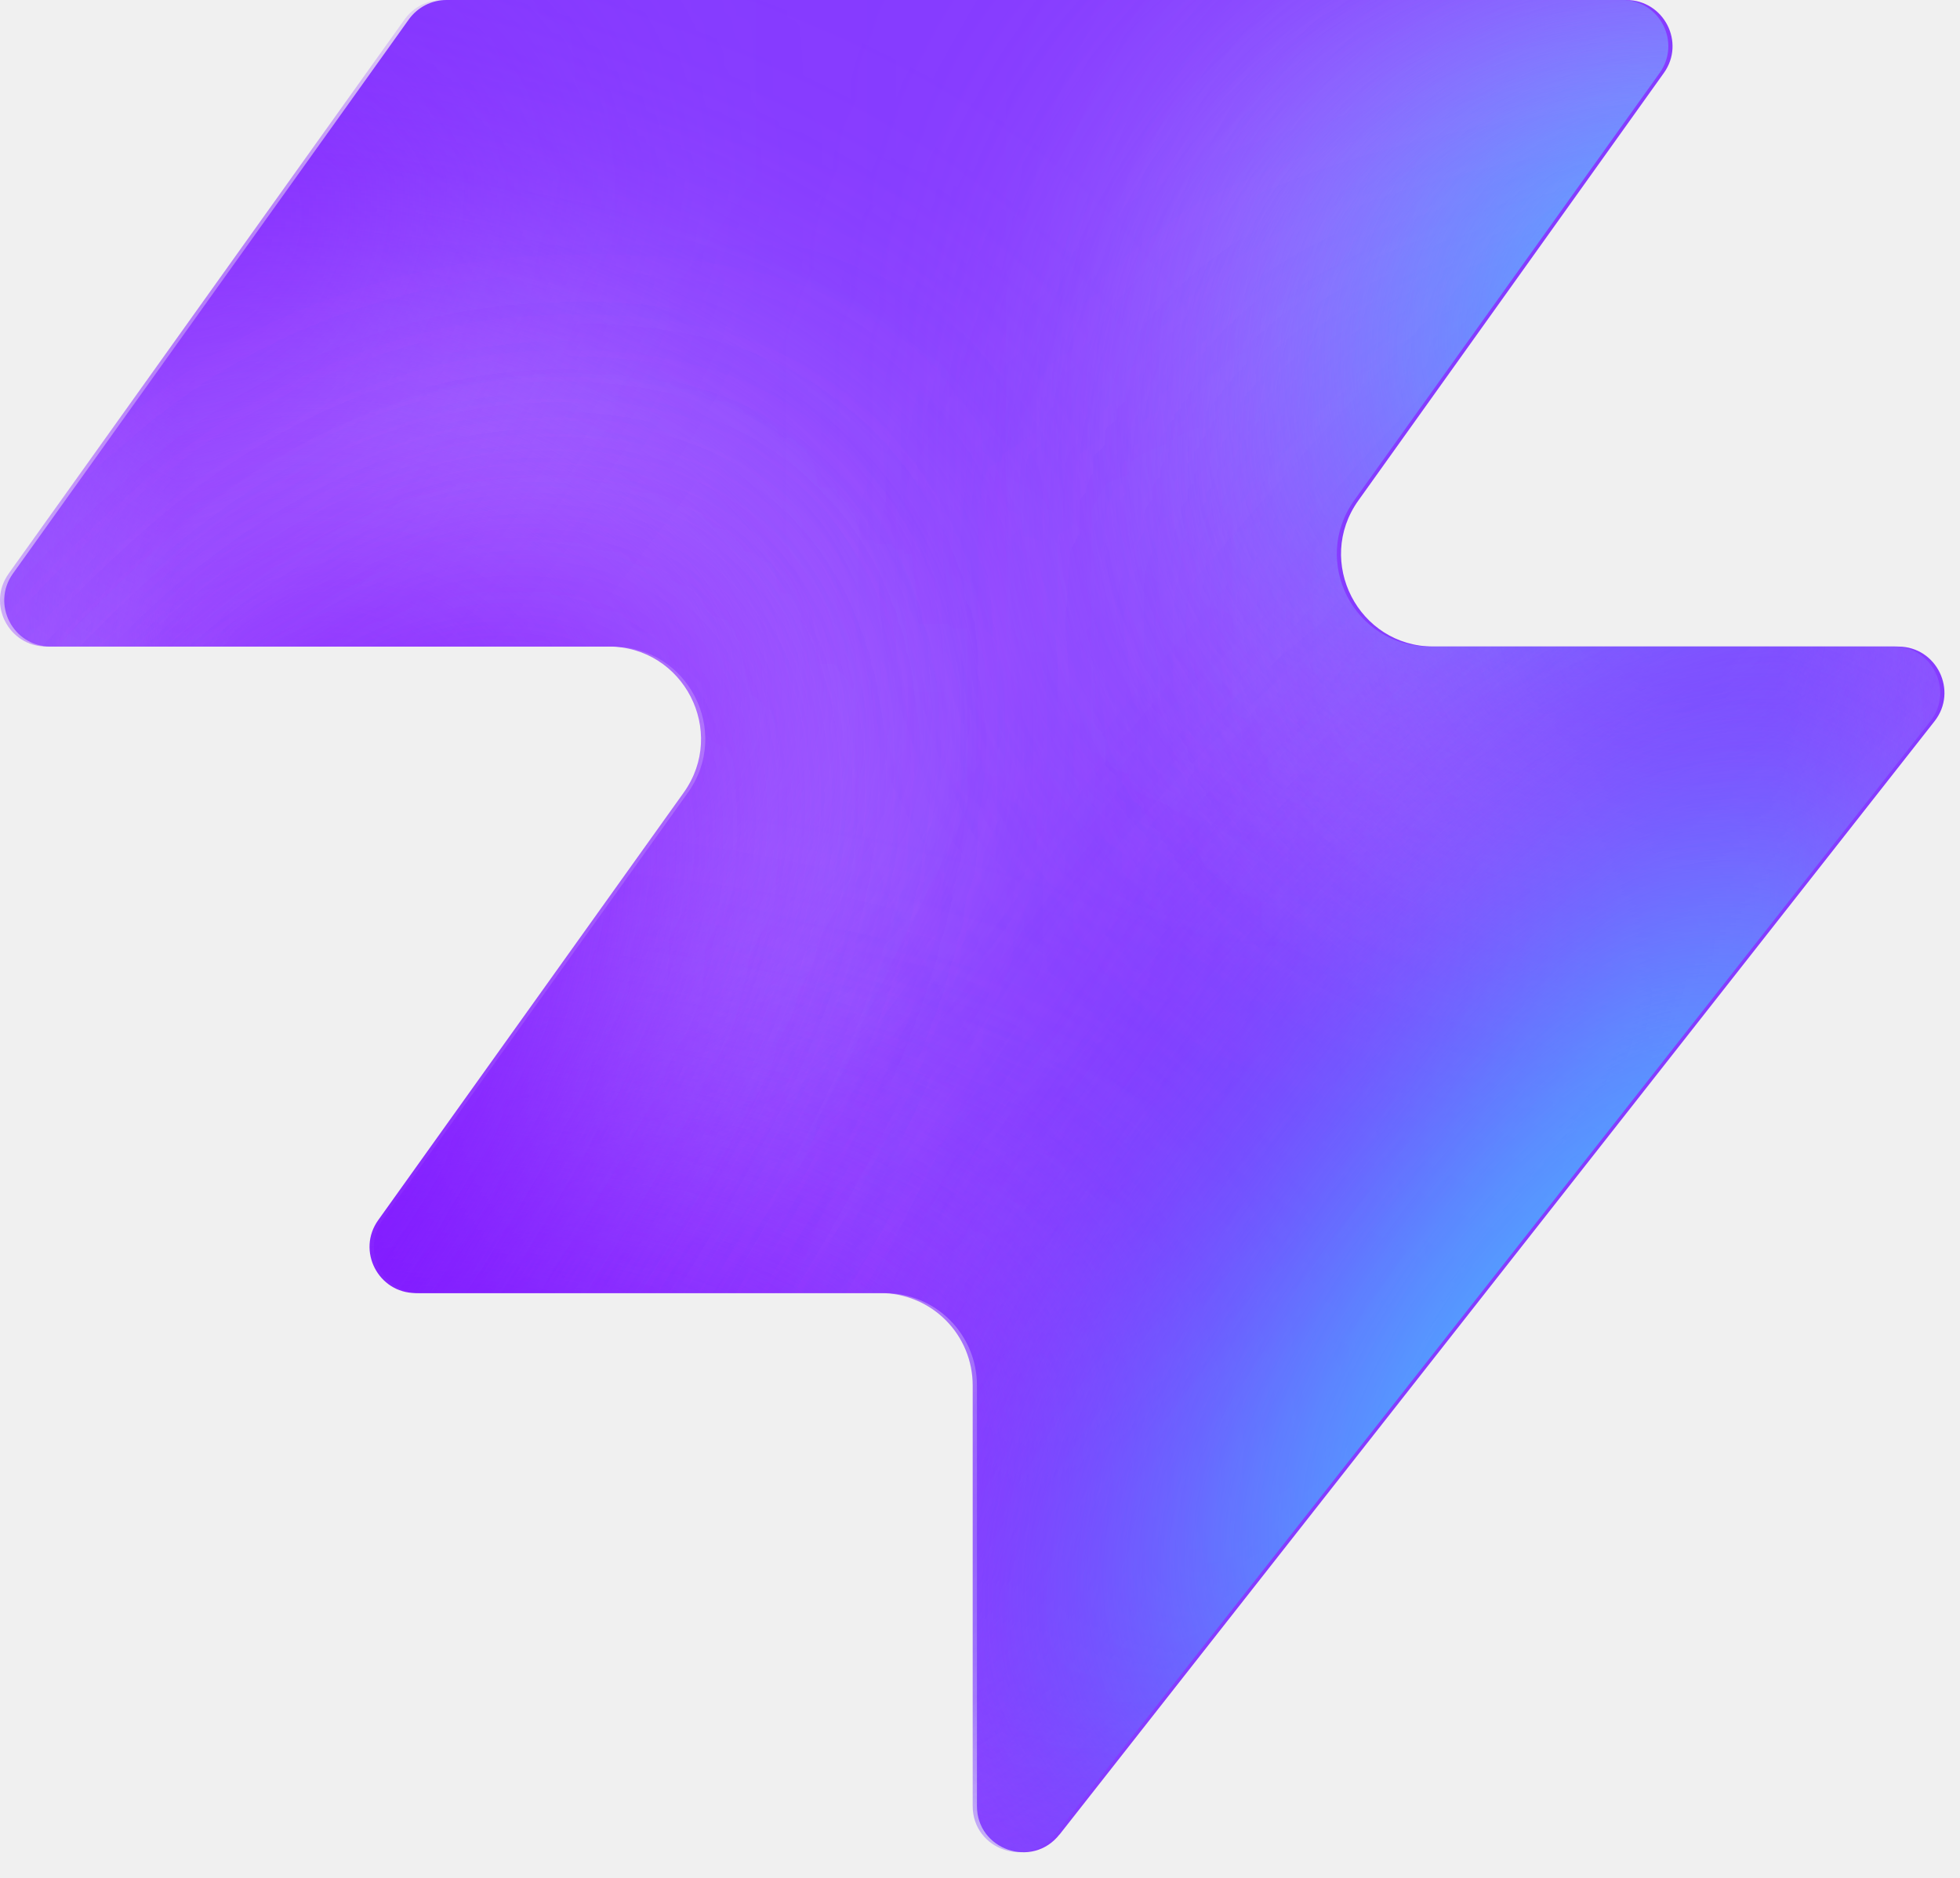
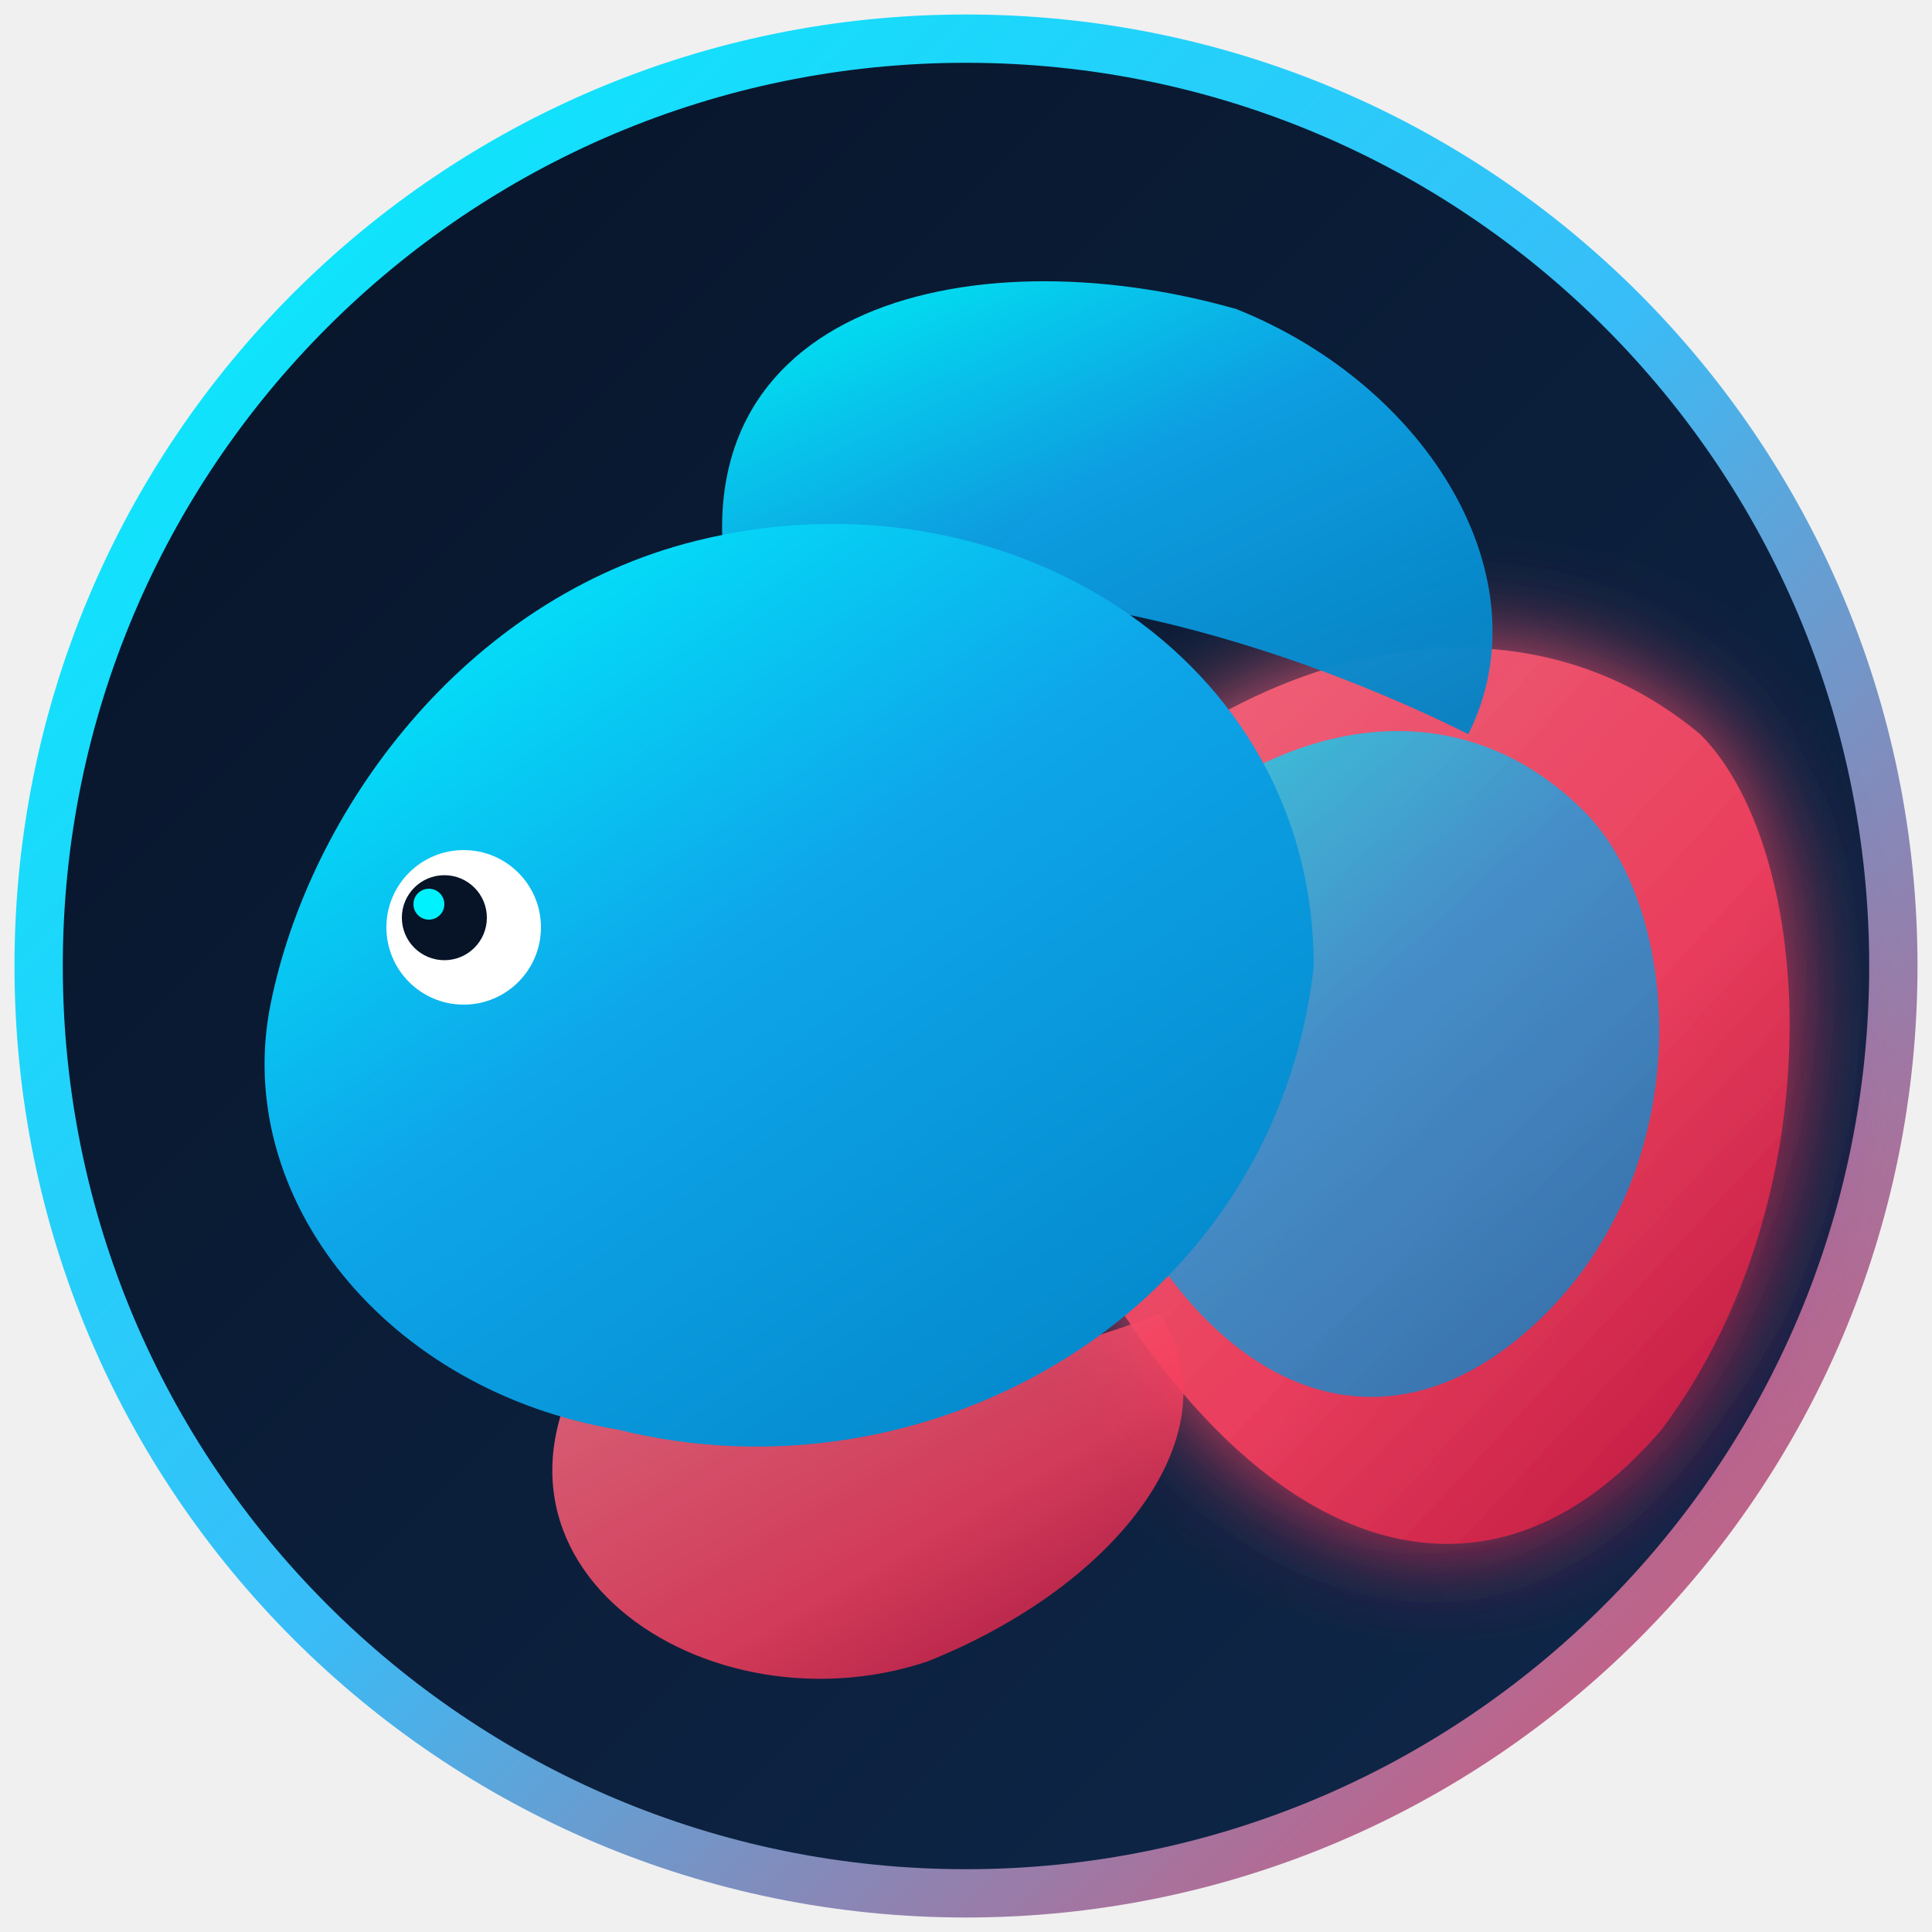
- <svg xmlns="http://www.w3.org/2000/svg" width="48" height="46" fill="none" viewBox="0 0 48 46">
-   <path fill="#863bff" d="M25.946 44.938c-.664.845-2.021.375-2.021-.698V33.937a2.26 2.26 0 0 0-2.262-2.262H10.287c-.92 0-1.456-1.04-.92-1.788l7.48-10.471c1.07-1.497 0-3.578-1.842-3.578H1.237c-.92 0-1.456-1.04-.92-1.788L10.013.474c.214-.297.556-.474.92-.474h28.894c.92 0 1.456 1.04.92 1.788l-7.48 10.471c-1.07 1.498 0 3.579 1.842 3.579h11.377c.943 0 1.473 1.088.89 1.83L25.947 44.94z" style="fill:#863bff;fill:color(display-p3 .525 .23 1);fill-opacity:1" />
-   <mask id="a" width="48" height="46" x="0" y="0" maskUnits="userSpaceOnUse" style="mask-type:alpha">
-     <path fill="#000" d="M25.842 44.938c-.664.844-2.021.375-2.021-.698V33.937a2.26 2.26 0 0 0-2.262-2.262H10.183c-.92 0-1.456-1.04-.92-1.788l7.48-10.471c1.07-1.498 0-3.579-1.842-3.579H1.133c-.92 0-1.456-1.04-.92-1.787L9.91.473c.214-.297.556-.474.92-.474h28.894c.92 0 1.456 1.04.92 1.788l-7.48 10.471c-1.07 1.498 0 3.578 1.842 3.578h11.377c.943 0 1.473 1.088.89 1.832L25.843 44.94z" style="fill:#000;fill-opacity:1" />
-   </mask>
-   <g mask="url(#a)">
-     <g filter="url(#b)">
-       <ellipse cx="5.508" cy="14.704" fill="#ede6ff" rx="5.508" ry="14.704" style="fill:#ede6ff;fill:color(display-p3 .927 .903 1);fill-opacity:1" transform="matrix(.00324 1 1 -.00324 -4.47 31.516)" />
-     </g>
-     <g filter="url(#c)">
-       <ellipse cx="10.399" cy="29.851" fill="#ede6ff" rx="10.399" ry="29.851" style="fill:#ede6ff;fill:color(display-p3 .927 .903 1);fill-opacity:1" transform="matrix(.00324 1 1 -.00324 -39.328 7.883)" />
-     </g>
-     <g filter="url(#d)">
-       <ellipse cx="5.508" cy="30.487" fill="#7e14ff" rx="5.508" ry="30.487" style="fill:#7e14ff;fill:color(display-p3 .492 .077 1);fill-opacity:1" transform="rotate(89.814 -25.913 -14.639)scale(1 -1)" />
-     </g>
-     <g filter="url(#e)">
-       <ellipse cx="5.508" cy="30.599" fill="#7e14ff" rx="5.508" ry="30.599" style="fill:#7e14ff;fill:color(display-p3 .492 .077 1);fill-opacity:1" transform="rotate(89.814 -32.644 -3.334)scale(1 -1)" />
-     </g>
-     <g filter="url(#f)">
-       <ellipse cx="5.508" cy="30.599" fill="#7e14ff" rx="5.508" ry="30.599" style="fill:#7e14ff;fill:color(display-p3 .492 .077 1);fill-opacity:1" transform="matrix(.00324 1 1 -.00324 -34.34 30.47)" />
-     </g>
-     <g filter="url(#g)">
-       <ellipse cx="14.072" cy="22.078" fill="#ede6ff" rx="14.072" ry="22.078" style="fill:#ede6ff;fill:color(display-p3 .927 .903 1);fill-opacity:1" transform="rotate(93.35 24.506 48.493)scale(-1 1)" />
-     </g>
-     <g filter="url(#h)">
-       <ellipse cx="3.47" cy="21.501" fill="#7e14ff" rx="3.47" ry="21.501" style="fill:#7e14ff;fill:color(display-p3 .492 .077 1);fill-opacity:1" transform="rotate(89.009 28.708 47.59)scale(-1 1)" />
-     </g>
-     <g filter="url(#i)">
-       <ellipse cx="3.47" cy="21.501" fill="#7e14ff" rx="3.47" ry="21.501" style="fill:#7e14ff;fill:color(display-p3 .492 .077 1);fill-opacity:1" transform="rotate(89.009 28.708 47.59)scale(-1 1)" />
-     </g>
-     <g filter="url(#j)">
-       <ellipse cx=".387" cy="8.972" fill="#7e14ff" rx="4.407" ry="29.108" style="fill:#7e14ff;fill:color(display-p3 .492 .077 1);fill-opacity:1" transform="rotate(39.51 .387 8.972)" />
-     </g>
-     <g filter="url(#k)">
-       <ellipse cx="47.523" cy="-6.092" fill="#7e14ff" rx="4.407" ry="29.108" style="fill:#7e14ff;fill:color(display-p3 .492 .077 1);fill-opacity:1" transform="rotate(37.892 47.523 -6.092)" />
-     </g>
-     <g filter="url(#l)">
-       <ellipse cx="41.412" cy="6.333" fill="#47bfff" rx="5.971" ry="9.665" style="fill:#47bfff;fill:color(display-p3 .28 .748 1);fill-opacity:1" transform="rotate(37.892 41.412 6.333)" />
-     </g>
-     <g filter="url(#m)">
-       <ellipse cx="-1.879" cy="38.332" fill="#7e14ff" rx="4.407" ry="29.108" style="fill:#7e14ff;fill:color(display-p3 .492 .077 1);fill-opacity:1" transform="rotate(37.892 -1.88 38.332)" />
-     </g>
-     <g filter="url(#n)">
-       <ellipse cx="-1.879" cy="38.332" fill="#7e14ff" rx="4.407" ry="29.108" style="fill:#7e14ff;fill:color(display-p3 .492 .077 1);fill-opacity:1" transform="rotate(37.892 -1.88 38.332)" />
-     </g>
-     <g filter="url(#o)">
-       <ellipse cx="35.651" cy="29.907" fill="#7e14ff" rx="4.407" ry="29.108" style="fill:#7e14ff;fill:color(display-p3 .492 .077 1);fill-opacity:1" transform="rotate(37.892 35.651 29.907)" />
-     </g>
-     <g filter="url(#p)">
-       <ellipse cx="38.418" cy="32.4" fill="#47bfff" rx="5.971" ry="15.297" style="fill:#47bfff;fill:color(display-p3 .28 .748 1);fill-opacity:1" transform="rotate(37.892 38.418 32.4)" />
-     </g>
-   </g>
+ <svg xmlns="http://www.w3.org/2000/svg" viewBox="0 0 100 100" fill="none">
  <defs>
-     <filter id="b" width="60.045" height="41.654" x="-19.77" y="16.149" color-interpolation-filters="sRGB" filterUnits="userSpaceOnUse">
-       <feFlood flood-opacity="0" result="BackgroundImageFix" />
-       <feBlend in="SourceGraphic" in2="BackgroundImageFix" result="shape" />
-       <feGaussianBlur result="effect1_foregroundBlur_2002_17158" stdDeviation="7.659" />
-     </filter>
-     <filter id="c" width="90.34" height="51.437" x="-54.613" y="-7.533" color-interpolation-filters="sRGB" filterUnits="userSpaceOnUse">
-       <feFlood flood-opacity="0" result="BackgroundImageFix" />
-       <feBlend in="SourceGraphic" in2="BackgroundImageFix" result="shape" />
-       <feGaussianBlur result="effect1_foregroundBlur_2002_17158" stdDeviation="7.659" />
-     </filter>
-     <filter id="d" width="79.355" height="29.4" x="-49.64" y="2.03" color-interpolation-filters="sRGB" filterUnits="userSpaceOnUse">
-       <feFlood flood-opacity="0" result="BackgroundImageFix" />
-       <feBlend in="SourceGraphic" in2="BackgroundImageFix" result="shape" />
-       <feGaussianBlur result="effect1_foregroundBlur_2002_17158" stdDeviation="4.596" />
-     </filter>
-     <filter id="e" width="79.579" height="29.4" x="-45.045" y="20.029" color-interpolation-filters="sRGB" filterUnits="userSpaceOnUse">
-       <feFlood flood-opacity="0" result="BackgroundImageFix" />
-       <feBlend in="SourceGraphic" in2="BackgroundImageFix" result="shape" />
-       <feGaussianBlur result="effect1_foregroundBlur_2002_17158" stdDeviation="4.596" />
-     </filter>
-     <filter id="f" width="79.579" height="29.4" x="-43.513" y="21.178" color-interpolation-filters="sRGB" filterUnits="userSpaceOnUse">
-       <feFlood flood-opacity="0" result="BackgroundImageFix" />
-       <feBlend in="SourceGraphic" in2="BackgroundImageFix" result="shape" />
-       <feGaussianBlur result="effect1_foregroundBlur_2002_17158" stdDeviation="4.596" />
-     </filter>
-     <filter id="g" width="74.749" height="58.852" x="15.756" y="-17.901" color-interpolation-filters="sRGB" filterUnits="userSpaceOnUse">
-       <feFlood flood-opacity="0" result="BackgroundImageFix" />
-       <feBlend in="SourceGraphic" in2="BackgroundImageFix" result="shape" />
-       <feGaussianBlur result="effect1_foregroundBlur_2002_17158" stdDeviation="7.659" />
-     </filter>
-     <filter id="h" width="61.377" height="25.362" x="23.548" y="2.284" color-interpolation-filters="sRGB" filterUnits="userSpaceOnUse">
-       <feFlood flood-opacity="0" result="BackgroundImageFix" />
-       <feBlend in="SourceGraphic" in2="BackgroundImageFix" result="shape" />
-       <feGaussianBlur result="effect1_foregroundBlur_2002_17158" stdDeviation="4.596" />
-     </filter>
-     <filter id="i" width="61.377" height="25.362" x="23.548" y="2.284" color-interpolation-filters="sRGB" filterUnits="userSpaceOnUse">
-       <feFlood flood-opacity="0" result="BackgroundImageFix" />
-       <feBlend in="SourceGraphic" in2="BackgroundImageFix" result="shape" />
-       <feGaussianBlur result="effect1_foregroundBlur_2002_17158" stdDeviation="4.596" />
-     </filter>
-     <filter id="j" width="56.045" height="63.649" x="-27.636" y="-22.853" color-interpolation-filters="sRGB" filterUnits="userSpaceOnUse">
-       <feFlood flood-opacity="0" result="BackgroundImageFix" />
-       <feBlend in="SourceGraphic" in2="BackgroundImageFix" result="shape" />
-       <feGaussianBlur result="effect1_foregroundBlur_2002_17158" stdDeviation="4.596" />
-     </filter>
-     <filter id="k" width="54.814" height="64.646" x="20.116" y="-38.415" color-interpolation-filters="sRGB" filterUnits="userSpaceOnUse">
-       <feFlood flood-opacity="0" result="BackgroundImageFix" />
-       <feBlend in="SourceGraphic" in2="BackgroundImageFix" result="shape" />
-       <feGaussianBlur result="effect1_foregroundBlur_2002_17158" stdDeviation="4.596" />
-     </filter>
-     <filter id="l" width="33.541" height="35.313" x="24.641" y="-11.323" color-interpolation-filters="sRGB" filterUnits="userSpaceOnUse">
-       <feFlood flood-opacity="0" result="BackgroundImageFix" />
-       <feBlend in="SourceGraphic" in2="BackgroundImageFix" result="shape" />
-       <feGaussianBlur result="effect1_foregroundBlur_2002_17158" stdDeviation="4.596" />
-     </filter>
-     <filter id="m" width="54.814" height="64.646" x="-29.286" y="6.009" color-interpolation-filters="sRGB" filterUnits="userSpaceOnUse">
-       <feFlood flood-opacity="0" result="BackgroundImageFix" />
-       <feBlend in="SourceGraphic" in2="BackgroundImageFix" result="shape" />
-       <feGaussianBlur result="effect1_foregroundBlur_2002_17158" stdDeviation="4.596" />
-     </filter>
-     <filter id="n" width="54.814" height="64.646" x="-29.286" y="6.009" color-interpolation-filters="sRGB" filterUnits="userSpaceOnUse">
-       <feFlood flood-opacity="0" result="BackgroundImageFix" />
-       <feBlend in="SourceGraphic" in2="BackgroundImageFix" result="shape" />
-       <feGaussianBlur result="effect1_foregroundBlur_2002_17158" stdDeviation="4.596" />
-     </filter>
-     <filter id="o" width="54.814" height="64.646" x="8.244" y="-2.416" color-interpolation-filters="sRGB" filterUnits="userSpaceOnUse">
-       <feFlood flood-opacity="0" result="BackgroundImageFix" />
-       <feBlend in="SourceGraphic" in2="BackgroundImageFix" result="shape" />
-       <feGaussianBlur result="effect1_foregroundBlur_2002_17158" stdDeviation="4.596" />
-     </filter>
-     <filter id="p" width="39.409" height="43.623" x="18.713" y="10.588" color-interpolation-filters="sRGB" filterUnits="userSpaceOnUse">
-       <feFlood flood-opacity="0" result="BackgroundImageFix" />
-       <feBlend in="SourceGraphic" in2="BackgroundImageFix" result="shape" />
-       <feGaussianBlur result="effect1_foregroundBlur_2002_17158" stdDeviation="4.596" />
+     <linearGradient id="bgGrad" x1="0%" y1="0%" x2="100%" y2="100%">
+       <stop offset="0%" stop-color="#071326" />
+       <stop offset="100%" stop-color="#0f294d" />
+     </linearGradient>
+     <linearGradient id="finGrad" x1="10%" y1="0%" x2="90%" y2="100%">
+       <stop offset="0%" stop-color="#00F2FE" />
+       <stop offset="45%" stop-color="#0ea5e9" />
+       <stop offset="100%" stop-color="#0284c7" />
+     </linearGradient>
+     <linearGradient id="coralGrad" x1="0%" y1="0%" x2="100%" y2="100%">
+       <stop offset="0%" stop-color="#fb7185" />
+       <stop offset="60%" stop-color="#f43f5e" />
+       <stop offset="100%" stop-color="#be123c" />
+     </linearGradient>
+     <linearGradient id="ringGrad" x1="0%" y1="0%" x2="100%" y2="100%">
+       <stop offset="0%" stop-color="#00F2FE" />
+       <stop offset="50%" stop-color="#38bdf8" />
+       <stop offset="100%" stop-color="#f43f5e" />
+     </linearGradient>
+     <filter id="glow" x="-20%" y="-20%" width="140%" height="140%">
+       <feGaussianBlur stdDeviation="2.5" result="blur" />
+       <feComposite in="SourceGraphic" in2="blur" operator="over" />
    </filter>
  </defs>
+   <circle cx="50" cy="50" r="48" fill="url(#bgGrad)" stroke="url(#ringGrad)" stroke-width="2.5" />
+   <path d="M50 50 C58 36, 76 28, 88 38 C94 44, 95 62, 86 74 C74 88, 58 76, 50 50 Z" fill="url(#coralGrad)" opacity="0.95" filter="url(#glow)" />
+   <path d="M54 50 C62 38, 74 34, 82 42 C87 47, 88 60, 80 68 C70 78, 58 70, 54 50 Z" fill="url(#finGrad)" opacity="0.75" />
+   <path d="M38 32 C34 16, 50 12, 64 16 C74 20, 80 30, 76 38 C68 34, 52 28, 38 32 Z" fill="url(#finGrad)" opacity="0.95" />
+   <path d="M32 68 C22 80, 36 90, 48 86 C58 82, 64 74, 60 68 C50 72, 38 72, 32 68 Z" fill="url(#coralGrad)" opacity="0.85" />
+   <path d="M68 50 C68 34, 52 24, 36 28 C24 31, 16 42, 14 52 C12 62, 20 72, 32 74 C48 78, 66 68, 68 50 Z" fill="url(#finGrad)" />
+   <circle cx="24" cy="48" r="4" fill="#ffffff" />
+   <circle cx="23" cy="47.5" r="2.2" fill="#071326" />
+   <circle cx="22.2" cy="46.8" r="0.8" fill="#00F2FE" />
</svg>
